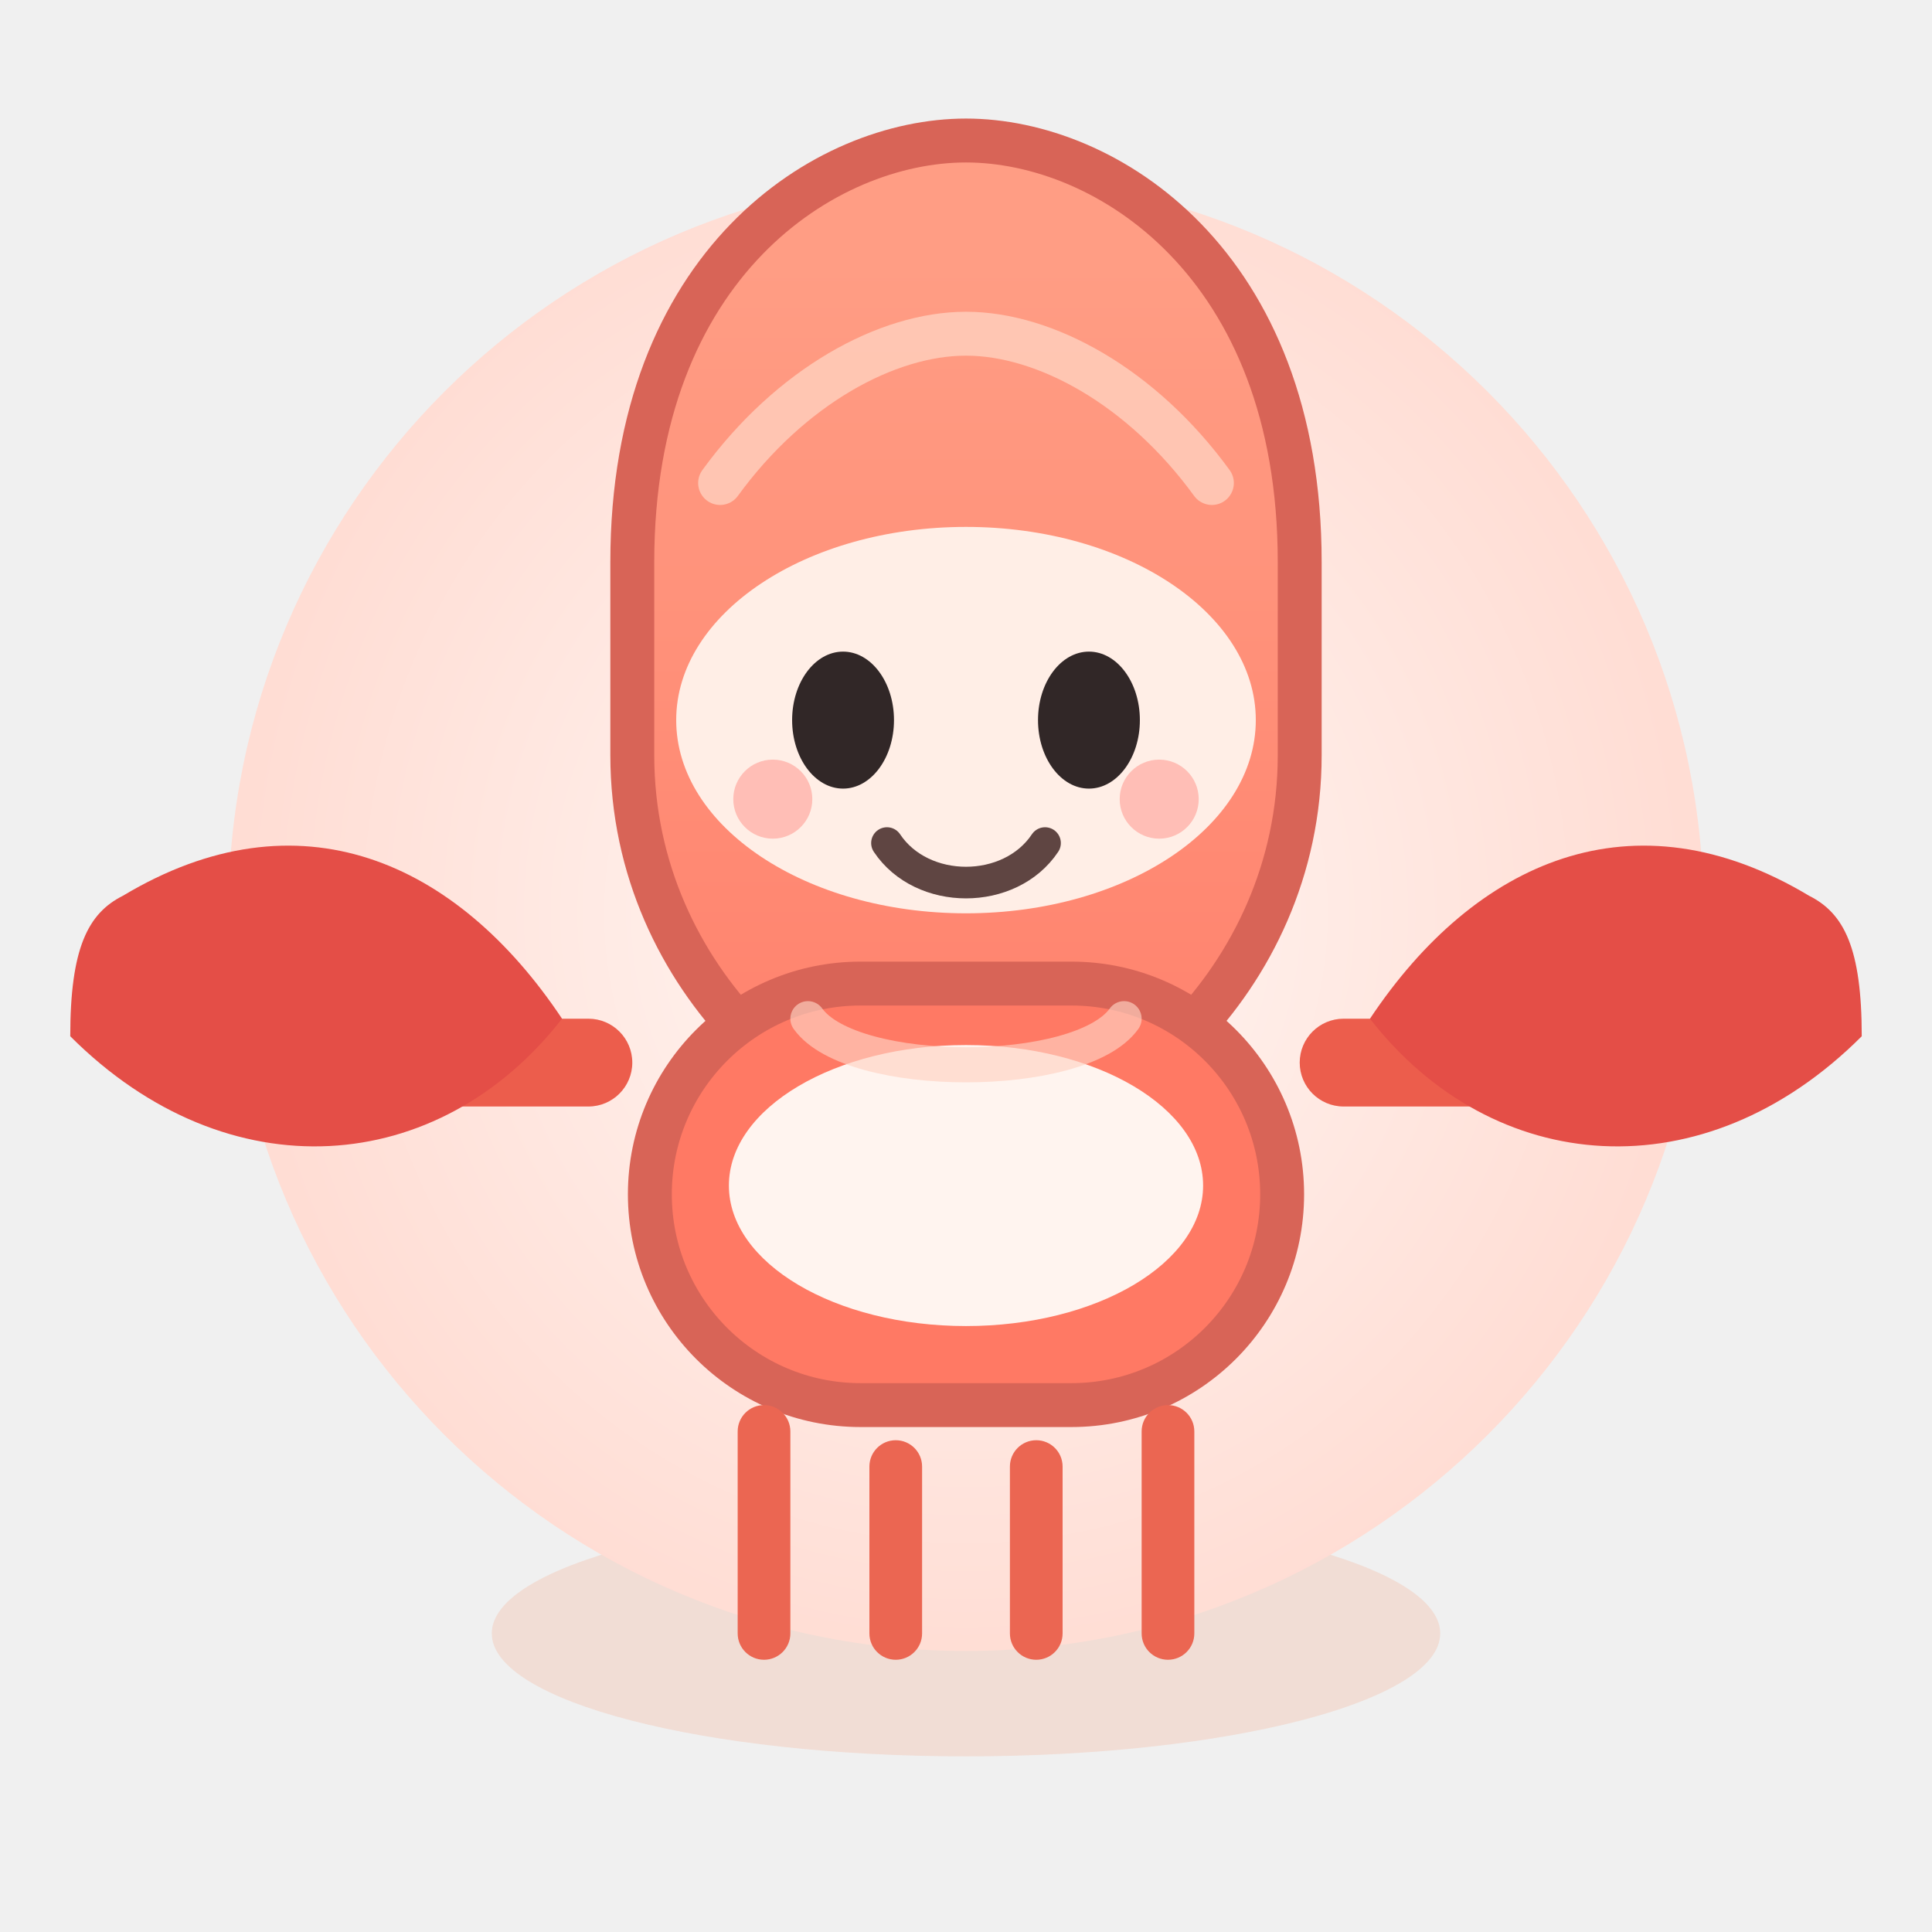
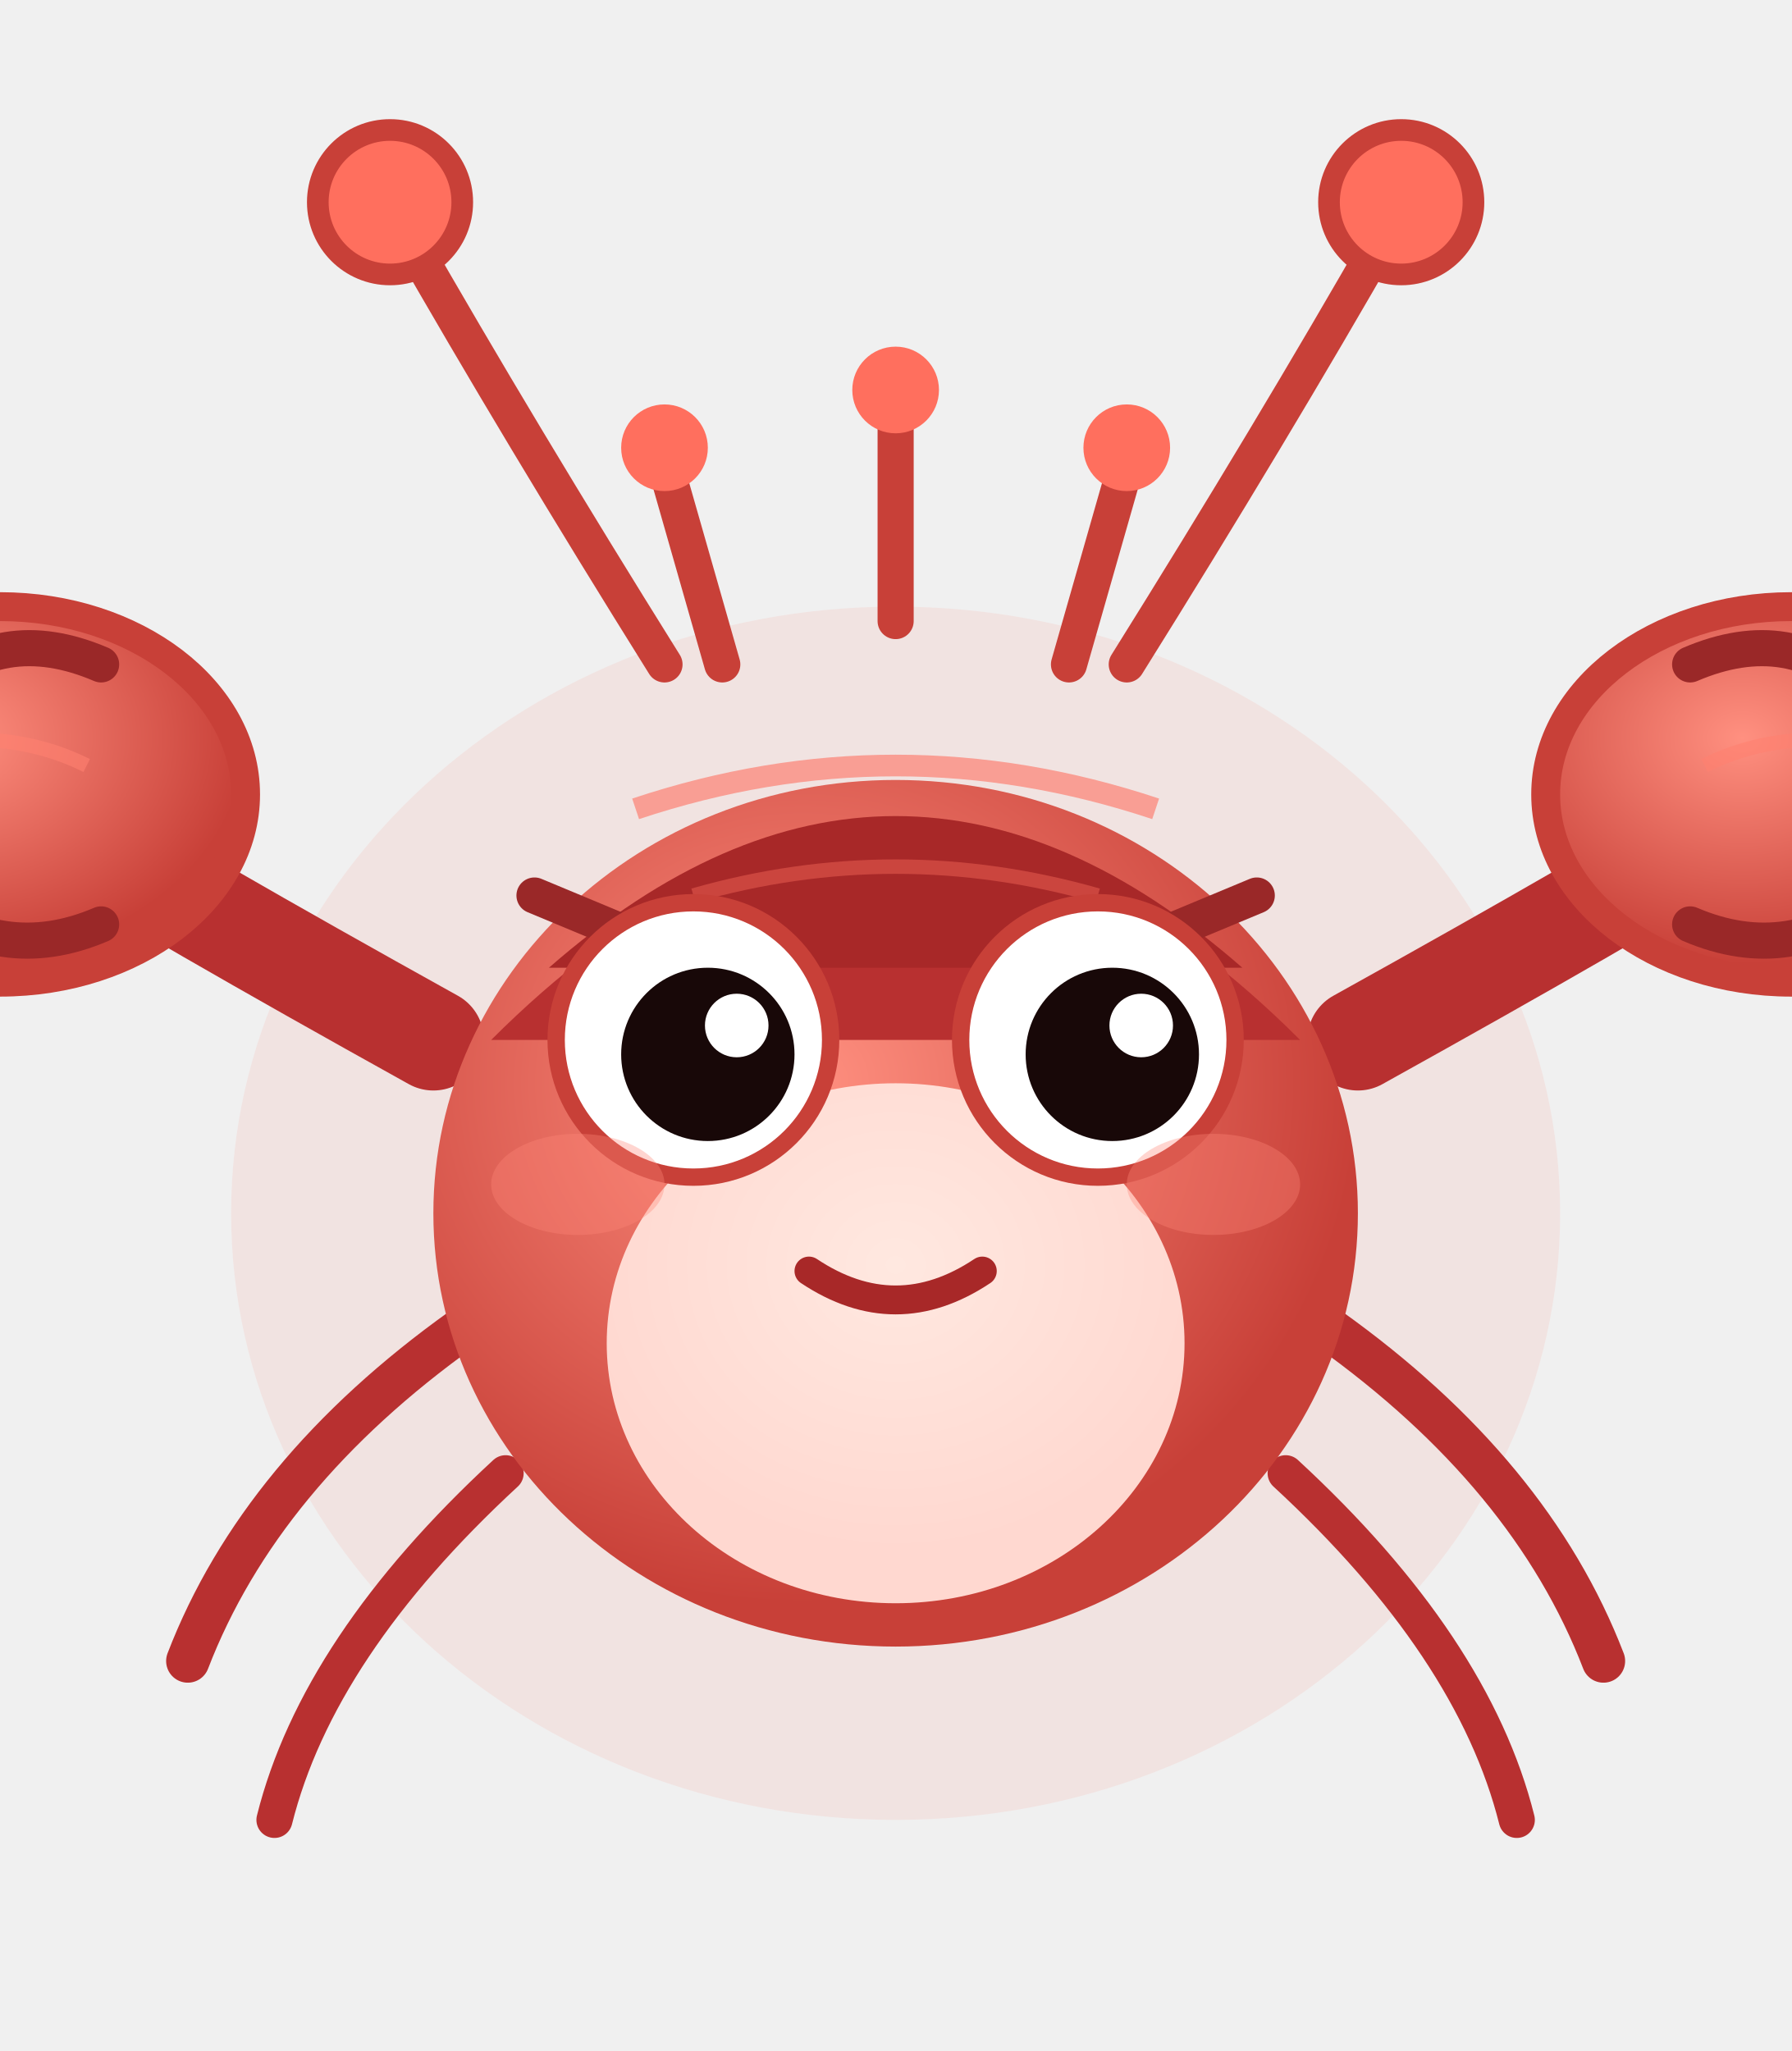
- <svg xmlns="http://www.w3.org/2000/svg" width="220" height="220" viewBox="0 0 220 220" fill="none">
+ <svg width="124" height="142" viewBox="0 0 124 142">
  <defs>
-     <radialGradient id="reef-bg" cx="0" cy="0" r="1" gradientUnits="userSpaceOnUse" gradientTransform="translate(110 104) rotate(90) scale(86 82)">
-       <stop stop-color="#FFF8F5" />
-       <stop offset="1" stop-color="#FFDDD4" />
+     <radialGradient id="rg-body" cx="40%" cy="35%" r="60%">
+       <stop offset="0%" stop-color="#FF9080" />
+       <stop offset="100%" stop-color="#C84038" />
    </radialGradient>
-     <linearGradient id="reef-shell" x1="110" y1="30" x2="110" y2="188" gradientUnits="userSpaceOnUse">
-       <stop stop-color="#FF9D84" />
-       <stop offset="1" stop-color="#FF6F5D" />
-     </linearGradient>
-     <linearGradient id="reef-spike" x1="110" y1="30" x2="110" y2="62" gradientUnits="userSpaceOnUse">
-       <stop stop-color="#FFE7DA" />
-       <stop offset="1" stop-color="#FFBA9C" />
-     </linearGradient>
+     <radialGradient id="rg-belly" cx="50%" cy="35%" r="55%">
+       <stop offset="0%" stop-color="#FFE8E0" />
+       <stop offset="100%" stop-color="#FFD8D0" />
+     </radialGradient>
  </defs>
-   <ellipse cx="110" cy="186" rx="54" ry="14" fill="#F3A589" fill-opacity=".26" />
-   <circle cx="110" cy="104" r="84" fill="url(#reef-bg)" />
-   <path d="M76 60L88 34L100 60" fill="url(#reef-spike)" />
-   <path d="M102 46L110 22L118 46" fill="url(#reef-spike)" />
-   <path d="M120 60L132 34L144 60" fill="url(#reef-spike)" />
-   <path d="M72 64C72 30 94 16 110 16C126 16 148 30 148 64V86C148 112 126 130 110 130C94 130 72 112 72 86V64Z" fill="url(#reef-shell)" stroke="#D86457" stroke-width="5" />
-   <path d="M82 55C90 44 101 38 110 38C119 38 130 44 138 55" stroke="#FFD8C7" stroke-width="5" stroke-linecap="round" opacity=".7" />
-   <ellipse cx="110" cy="82" rx="33" ry="22" fill="#FFEEE6" />
-   <rect x="74" y="112" width="72" height="48" rx="24" fill="#FF7964" stroke="#D86457" stroke-width="5" />
-   <ellipse cx="110" cy="135" rx="27" ry="16" fill="#FFF4EF" />
-   <path d="M92 116C97 123 123 123 128 116" stroke="#FFD3C3" stroke-width="4" stroke-linecap="round" opacity=".65" />
-   <rect x="42" y="116" width="30" height="10" rx="5" fill="#EC5D4C" />
-   <rect x="148" y="116" width="30" height="10" rx="5" fill="#EC5D4C" />
-   <path d="M14 102C34 90 52 98 64 116C50 134 26 136 8 118C8 108 10 104 14 102Z" fill="#E44E47" />
-   <path d="M206 102C186 90 168 98 156 116C170 134 194 136 212 118C212 108 210 104 206 102Z" fill="#E44E47" />
-   <rect x="84" y="160" width="6" height="29" rx="3" fill="#EB6652" />
-   <rect x="99" y="164" width="6" height="25" rx="3" fill="#EB6652" />
-   <rect x="115" y="164" width="6" height="25" rx="3" fill="#EB6652" />
-   <rect x="130" y="160" width="6" height="29" rx="3" fill="#EB6652" />
-   <ellipse cx="96" cy="82" rx="5.8" ry="7.8" fill="#312727" />
-   <ellipse cx="124" cy="82" rx="5.8" ry="7.8" fill="#312727" />
-   <circle cx="88" cy="91" r="4.5" fill="#FFB9B0" opacity=".9" />
-   <circle cx="132" cy="91" r="4.5" fill="#FFB9B0" opacity=".9" />
-   <path d="M101 96C105 102 115 102 119 96" stroke="#5F4542" stroke-width="3.6" stroke-linecap="round" />
+   <ellipse cx="62" cy="84" rx="46" ry="42" fill="#FF6F5E" opacity=".1" />
+   <path d="M50 46 L46 32" stroke="#C84038" stroke-width="2.5" fill="none" stroke-linecap="round" />
+   <path d="M62 43 L62 28" stroke="#C84038" stroke-width="2.5" fill="none" stroke-linecap="round" />
+   <path d="M74 46 L78 32" stroke="#C84038" stroke-width="2.5" fill="none" stroke-linecap="round" />
+   <circle cx="46" cy="31" r="3" fill="#FF6F5E" />
+   <circle cx="62" cy="27" r="3" fill="#FF6F5E" />
+   <circle cx="78" cy="31" r="3" fill="#FF6F5E" />
+   <path d="M46 46 Q36 30 28 16" stroke="#C84038" stroke-width="2.5" fill="none" stroke-linecap="round" />
+   <path d="M78 46 Q88 30 96 16" stroke="#C84038" stroke-width="2.5" fill="none" stroke-linecap="round" />
+   <circle cx="27" cy="14" r="5" fill="#FF6F5E" stroke="#C84038" stroke-width="1.5" />
+   <circle cx="97" cy="14" r="5" fill="#FF6F5E" stroke="#C84038" stroke-width="1.5" />
+   <path d="M32 92 Q18 102 13 115" stroke="#B83030" stroke-width="3" fill="none" stroke-linecap="round" />
+   <path d="M35 102 Q22 114 19 126" stroke="#B83030" stroke-width="2.5" fill="none" stroke-linecap="round" />
+   <path d="M92 92 Q106 102 111 115" stroke="#B83030" stroke-width="3" fill="none" stroke-linecap="round" />
+   <path d="M89 102 Q102 114 105 126" stroke="#B83030" stroke-width="2.5" fill="none" stroke-linecap="round" />
+   <path d="M30 72 Q12 62 4 57" stroke="#B83030" stroke-width="7" fill="none" stroke-linecap="round" />
+   <ellipse cx="0" cy="55" rx="17" ry="13" fill="url(#rg-body)" stroke="#C84038" stroke-width="2" />
+   <path d="M-5 48 Q0 43 7 46" stroke="#9A2828" stroke-width="2.5" fill="none" stroke-linecap="round" />
+   <path d="M-6 62 Q0 67 7 64" stroke="#9A2828" stroke-width="2.5" fill="none" stroke-linecap="round" />
+   <path d="M-8 52 Q0 50 6 53" stroke="#FF8070" stroke-width="1" fill="none" opacity=".6" />
+   <path d="M94 72 Q112 62 120 57" stroke="#B83030" stroke-width="7" fill="none" stroke-linecap="round" />
+   <ellipse cx="124" cy="55" rx="17" ry="13" fill="url(#rg-body)" stroke="#C84038" stroke-width="2" />
+   <path d="M129 48 Q124 43 117 46" stroke="#9A2828" stroke-width="2.5" fill="none" stroke-linecap="round" />
+   <path d="M130 62 Q124 67 117 64" stroke="#9A2828" stroke-width="2.5" fill="none" stroke-linecap="round" />
+   <path d="M132 52 Q124 50 118 53" stroke="#FF8070" stroke-width="1" fill="none" opacity=".6" />
+   <ellipse cx="62" cy="84" rx="32" ry="30" fill="url(#rg-body)" />
+   <ellipse cx="62" cy="93" rx="20" ry="18" fill="url(#rg-belly)" />
+   <path d="M34 72 Q62 44 90 72" fill="#B83030" stroke="none" />
+   <path d="M38 67 Q62 46 86 67" fill="#A82828" stroke="none" />
+   <path d="M44 56 Q62 50 80 56" stroke="#FF7060" stroke-width="1.5" fill="none" opacity=".6" />
+   <path d="M48 62 Q62 58 76 62" stroke="#FF7060" stroke-width="1" fill="none" opacity=".4" />
+   <path d="M37 62 L49 67" stroke="#9A2828" stroke-width="2.5" fill="none" stroke-linecap="round" />
+   <path d="M87 62 L75 67" stroke="#9A2828" stroke-width="2.5" fill="none" stroke-linecap="round" />
+   <circle cx="48" cy="72" r="9.5" fill="white" stroke="#C84038" stroke-width="1.2" />
+   <circle cx="76" cy="72" r="9.5" fill="white" stroke="#C84038" stroke-width="1.2" />
+   <circle cx="49" cy="73" r="6" fill="#180808" />
+   <circle cx="77" cy="73" r="6" fill="#180808" />
+   <circle cx="51" cy="71" r="2.2" fill="white" />
+   <circle cx="79" cy="71" r="2.2" fill="white" />
+   <ellipse cx="40" cy="82" rx="6" ry="3.5" fill="#FF8878" opacity=".35" />
+   <ellipse cx="84" cy="82" rx="6" ry="3.5" fill="#FF8878" opacity=".35" />
+   <path d="M56 88 Q62 92 68 88" stroke="#A82828" stroke-width="2" fill="none" stroke-linecap="round" />
</svg>
